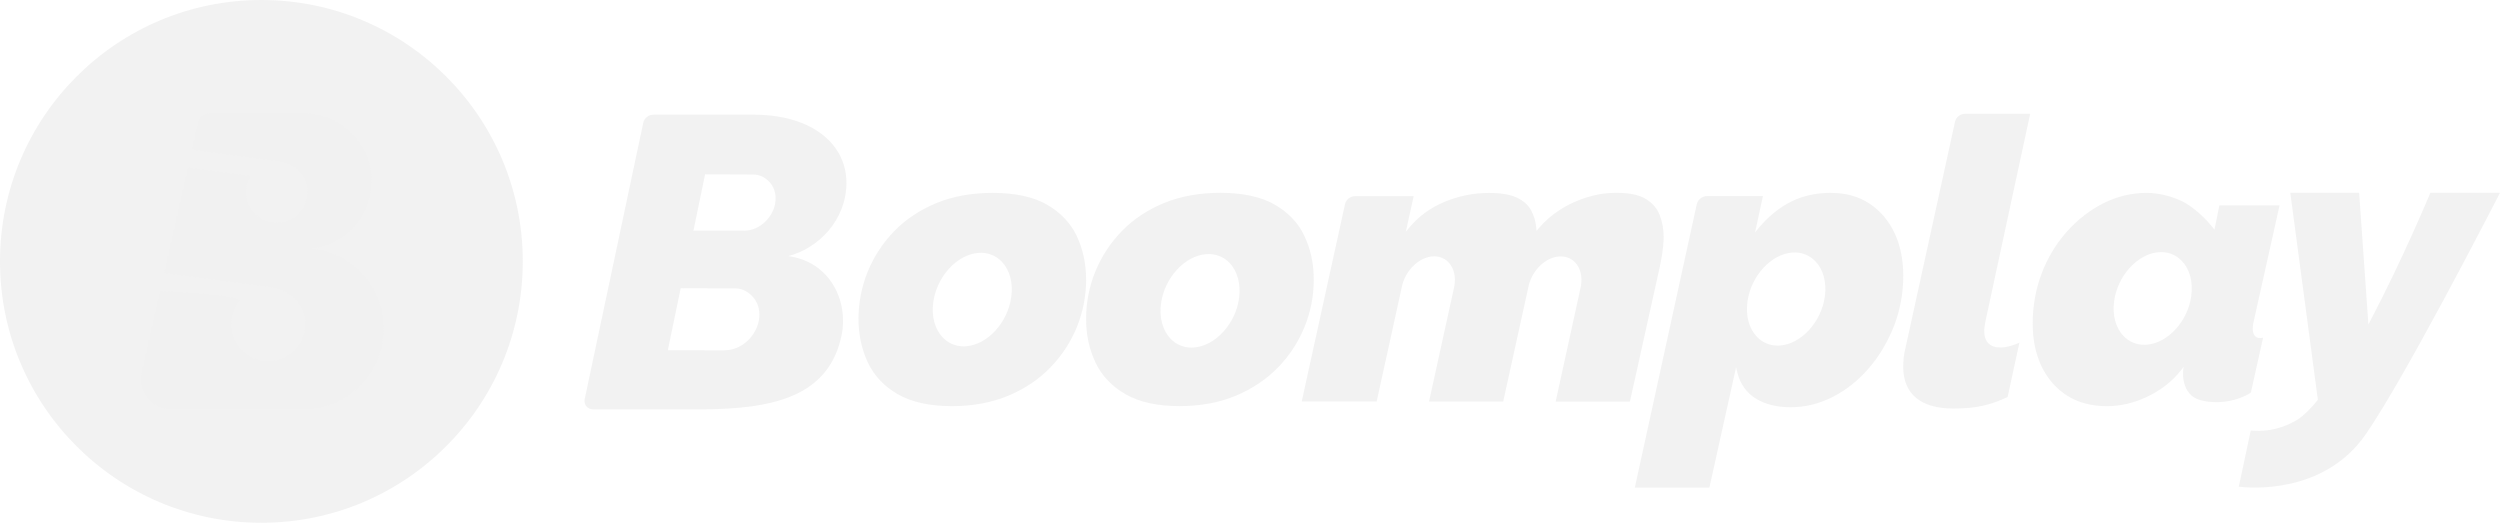
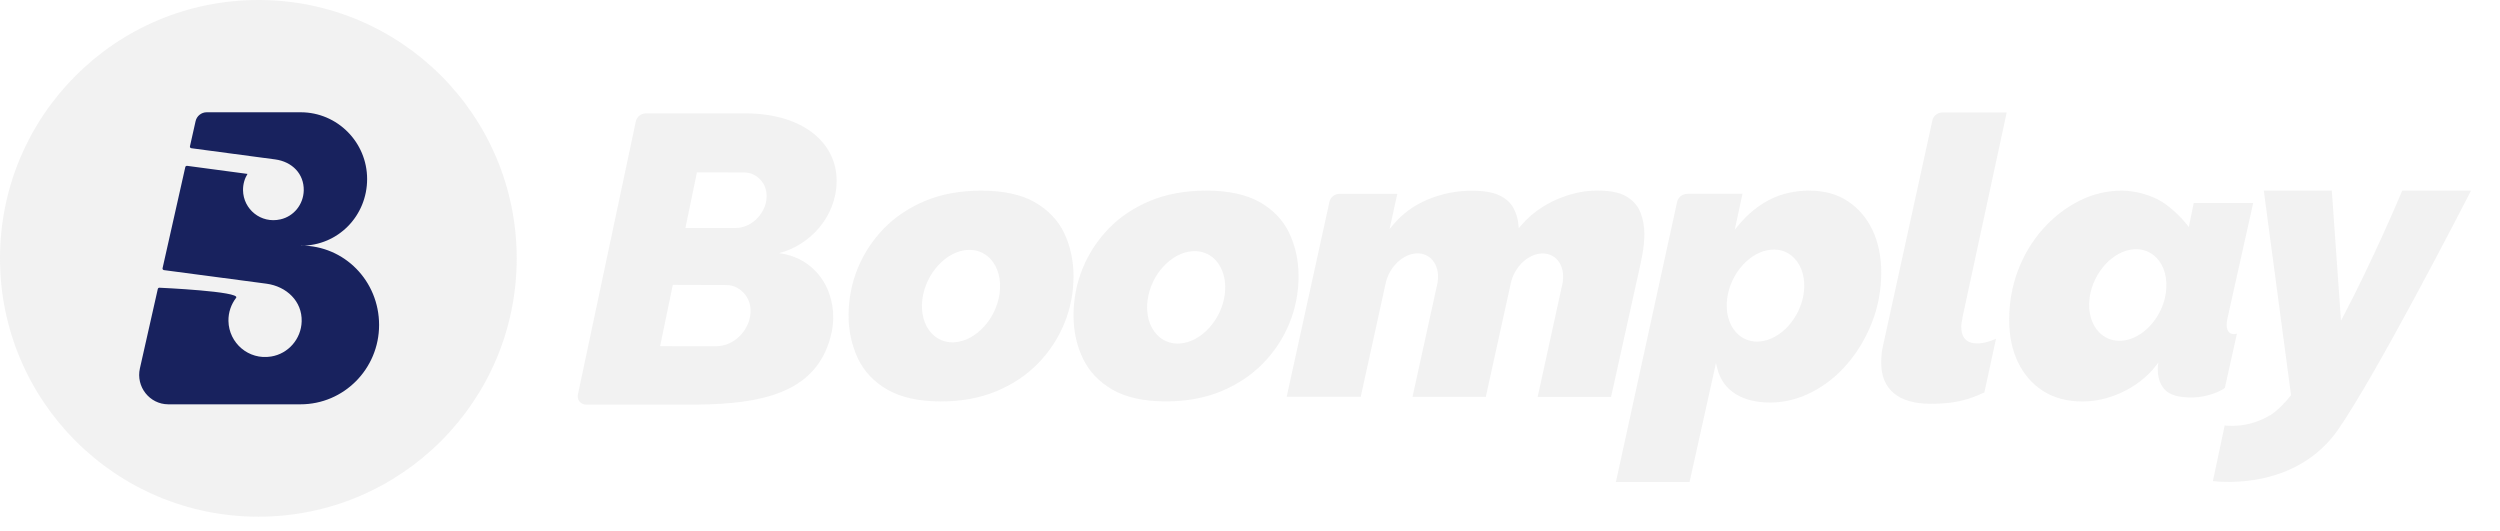
- <svg xmlns="http://www.w3.org/2000/svg" width="220" height="46" viewBox="0 0 220 46" fill="none">
-   <path d="M146.348 21.793C146.385 21.379 146.401 21.07 146.401 20.869C146.401 20.194 146.292 19.551 146.064 18.953C145.846 18.369 145.442 17.89 144.857 17.524C144.167 17.091 143.093 16.91 141.669 16.987C141.3 17.003 140.936 17.051 140.591 17.125C139.419 17.37 138.33 17.8 137.36 18.408C136.63 18.86 135.976 19.423 135.413 20.085L135.211 20.321L135.187 20.013C135.142 19.484 134.988 18.969 134.733 18.504C134.486 18.042 134.069 17.672 133.495 17.396C132.918 17.117 132.092 16.979 131.035 16.979C129.69 16.979 128.386 17.239 127.148 17.75C125.915 18.26 124.871 19.012 124.053 19.986L123.713 20.393L124.403 17.261H119.249C118.827 17.261 118.455 17.556 118.362 17.962L114.552 35.329H121.146L123.399 25.077C123.768 23.669 124.983 22.569 126.194 22.558H126.21C126.739 22.558 127.212 22.773 127.541 23.164C127.942 23.64 128.11 24.333 127.995 25.079H128.003L127.963 25.271L125.756 35.334H132.281L134.536 25.082C134.9 23.674 136.114 22.574 137.331 22.564H137.347C137.878 22.564 138.354 22.779 138.678 23.169C139.084 23.645 139.246 24.338 139.132 25.085H139.14L139.1 25.276L136.898 35.34H143.433L146.072 23.432C146.212 22.768 146.303 22.226 146.34 21.817L146.353 21.809L146.348 21.793ZM208.627 28.156C211.305 23.047 213.576 17.683 213.874 16.968H220C219.054 18.802 211.602 33.267 208.194 38.206C204.538 43.501 198.034 42.954 197.014 42.832L198.066 37.882C200.138 38.092 201.6 37.26 202.099 36.976H202.107C202.691 36.639 203.563 35.722 203.94 35.22L203.972 35.175L201.546 16.968H207.604L208.419 28.552L208.627 28.153V28.156ZM114.781 20.746C114.236 19.601 113.351 18.677 112.164 17.999C110.971 17.317 109.364 16.968 107.387 16.968C105.549 16.968 103.88 17.274 102.432 17.866C100.984 18.464 99.738 19.29 98.729 20.329C97.719 21.368 96.93 22.569 96.388 23.895C95.849 25.22 95.578 26.62 95.578 28.06C95.578 29.5 95.857 30.746 96.407 31.907C96.954 33.063 97.844 34.001 99.045 34.691C100.251 35.385 101.853 35.738 103.801 35.738C105.639 35.738 107.307 35.43 108.75 34.824C110.198 34.218 111.444 33.384 112.453 32.346C113.458 31.32 114.255 30.109 114.794 28.78C115.339 27.457 115.61 26.054 115.61 24.614C115.61 23.174 115.331 21.899 114.778 20.749H114.783L114.781 20.746ZM109.037 26.248C108.729 28.501 106.943 30.443 105.065 30.581C104.996 30.581 104.927 30.589 104.858 30.589C104.141 30.589 103.49 30.313 103.001 29.798C102.307 29.064 102.002 27.935 102.172 26.697C102.48 24.445 104.265 22.502 106.144 22.364C106.938 22.3 107.674 22.582 108.208 23.143C108.901 23.876 109.207 25.005 109.037 26.246V26.248ZM87.353 16.974C89.329 16.974 90.937 17.322 92.13 18.005C93.317 18.687 94.199 19.612 94.746 20.752C95.294 21.905 95.578 23.201 95.578 24.617C95.578 26.033 95.302 27.462 94.762 28.783C94.218 30.109 93.437 31.309 92.424 32.348C91.415 33.387 90.169 34.224 88.721 34.827C87.273 35.43 85.61 35.741 83.772 35.741C81.816 35.741 80.222 35.388 79.016 34.697C77.81 34.003 76.925 33.066 76.378 31.913C75.831 30.749 75.546 29.452 75.546 28.063C75.546 26.673 75.823 25.218 76.362 23.897C76.907 22.572 77.688 21.373 78.7 20.332C79.71 19.298 80.956 18.47 82.403 17.872C83.849 17.274 85.514 16.974 87.353 16.974ZM85.02 30.47C86.898 30.332 88.681 28.39 88.992 26.137C89.162 24.896 88.859 23.767 88.163 23.034C87.626 22.473 86.893 22.189 86.099 22.255C84.221 22.393 82.438 24.335 82.127 26.588C81.957 27.829 82.26 28.958 82.956 29.689C83.442 30.204 84.096 30.48 84.813 30.48C84.882 30.48 84.951 30.48 85.02 30.473V30.47ZM199.158 29.71C198.821 29.803 198.613 29.718 198.494 29.62C198.234 29.404 198.172 28.958 198.324 28.286L200.601 18.074H195.306L194.873 20.212L194.697 19.989C194.1 19.235 193.026 18.209 192.073 17.736C191.108 17.258 189.926 16.974 188.916 16.974C187.583 16.974 186.302 17.282 185.109 17.882C183.909 18.488 182.83 19.328 181.887 20.382C180.946 21.434 180.202 22.667 179.671 24.051C179.142 25.435 178.877 26.928 178.877 28.483C178.877 29.899 179.145 31.174 179.668 32.263C180.197 33.35 180.952 34.211 181.913 34.819C182.878 35.433 184.052 35.743 185.402 35.743C186.547 35.743 187.686 35.488 188.802 34.984C190.064 34.415 191.172 33.562 191.926 32.585L192.158 32.279C192.158 32.279 191.833 33.833 192.814 34.771C193.428 35.348 194.57 35.403 195.293 35.385C196.531 35.353 197.678 34.848 198.077 34.54L199.153 29.713L199.161 29.707L199.158 29.71ZM192.835 26.041C192.53 28.273 190.765 30.196 188.911 30.334H188.898C188.829 30.334 188.768 30.342 188.704 30.342C187.995 30.342 187.349 30.071 186.865 29.564C186.175 28.839 185.874 27.718 186.045 26.488C186.35 24.256 188.114 22.332 189.969 22.194C190.76 22.133 191.485 22.412 192.009 22.97C192.7 23.693 193 24.811 192.83 26.041H192.835ZM161.119 16.974C162.426 16.974 163.569 17.29 164.512 17.914C165.458 18.539 166.199 19.407 166.712 20.491C167.227 21.578 167.487 22.848 167.487 24.269C167.487 25.81 167.211 27.295 166.672 28.687C166.124 30.079 165.386 31.328 164.464 32.396C163.55 33.467 162.479 34.314 161.292 34.922C160.107 35.528 158.861 35.836 157.596 35.836C156.332 35.836 155.32 35.576 154.504 35.069C153.702 34.561 153.16 33.82 152.905 32.853L152.772 32.33L150.426 42.911H143.864L149.313 17.986C149.403 17.564 149.788 17.255 150.227 17.255H155.136L154.446 20.449L154.786 20.042C155.609 19.051 156.55 18.289 157.58 17.763C158.611 17.239 159.799 16.971 161.114 16.971H161.119V16.974ZM156.648 30.404C158.516 30.265 160.28 28.331 160.588 26.092C160.758 24.854 160.458 23.73 159.764 23.005C159.236 22.444 158.502 22.16 157.716 22.226C155.848 22.364 154.084 24.298 153.776 26.538C153.609 27.776 153.906 28.9 154.6 29.63C155.083 30.14 155.731 30.414 156.441 30.414C156.51 30.414 156.574 30.414 156.648 30.406V30.404ZM66.436 10.093C71.583 10.13 74.486 12.776 74.486 16.073C74.486 19.37 72.016 21.862 69.362 22.537C73.054 23.028 74.672 26.493 74.061 29.495C73.022 34.545 68.665 35.821 63.102 35.998H63.02C62.927 35.998 62.829 36.004 62.733 36.007C62.539 36.012 62.34 36.02 62.141 36.02H52.165C51.941 36.02 51.739 35.919 51.596 35.749C51.458 35.576 51.405 35.353 51.45 35.135L56.604 10.818C56.694 10.396 57.066 10.095 57.497 10.093H66.439H66.436ZM63.735 30.826C65.379 30.826 66.545 29.458 66.774 28.23C66.915 27.462 66.761 26.753 66.341 26.23C65.956 25.746 65.376 25.377 64.688 25.377L59.901 25.364L58.769 30.818L63.732 30.831L63.737 30.826H63.735ZM65.467 20.3C66.939 20.3 67.999 19.059 68.206 17.951C68.336 17.258 68.193 16.607 67.813 16.134C67.457 15.693 66.933 15.358 66.28 15.358L62.048 15.342L61.022 20.3H65.472H65.467ZM174.719 28.294V28.302L174.695 28.453C174.679 28.544 174.666 28.629 174.65 28.709C174.626 28.847 174.61 28.977 174.61 29.102C174.61 30.066 175.101 30.579 176.031 30.579C176.308 30.579 176.618 30.531 176.961 30.433C177.216 30.364 177.469 30.265 177.708 30.154L176.669 34.941C175.845 35.302 175.54 35.435 174.777 35.635C173.701 35.913 172.679 35.951 171.905 35.951C170.466 35.951 169.352 35.635 168.606 35.005C167.865 34.383 167.485 33.472 167.485 32.287C167.485 32.035 167.498 31.777 167.522 31.519C167.543 31.267 167.591 31.004 167.66 30.72L172.041 10.72C172.131 10.305 172.503 10.013 172.928 10.013H178.656L174.714 28.297L174.719 28.291V28.294ZM0 23.002C0 10.297 10.297 0 23.002 0C35.706 0 46.004 10.297 46.004 23.002C46.004 35.706 35.706 46.004 23.002 46.004C10.297 46.004 0 35.706 0 23.002Z" fill-rule="evenodd" clip-rule="evenodd" fill="#F1F1F1" fill-opacity="0.9" />
-   <path d="M26.809 21.877C30.127 21.877 32.694 19.204 32.694 15.937C32.694 12.669 30.053 10.004 26.79 9.996H18.408C17.938 9.996 17.529 10.325 17.423 10.783L16.921 13.022C16.899 13.104 16.958 13.184 17.043 13.197L22.946 13.984L24.503 14.191C26.028 14.398 27.083 15.482 27.051 16.959C27.021 18.192 26.182 19.255 24.981 19.531C23.236 19.932 21.671 18.625 21.647 16.938C21.639 16.401 21.785 15.905 22.046 15.482L16.666 14.765C16.594 14.757 16.525 14.805 16.506 14.874L14.482 23.872C14.461 23.954 14.519 24.034 14.604 24.047L22.856 25.142L23.743 25.259C25.515 25.503 26.921 26.813 26.867 28.622C26.822 30.171 25.68 31.494 24.15 31.741C22.141 32.071 20.385 30.541 20.348 28.577C20.335 27.799 20.592 27.084 21.033 26.513C21.474 25.942 14.216 25.615 14.216 25.615C14.144 25.607 14.075 25.655 14.057 25.724L12.463 32.804C12.099 34.427 13.326 35.992 14.989 35.997H26.764C30.627 35.997 33.759 32.833 33.759 28.93C33.759 25.028 30.688 21.864 26.804 21.864" fill-rule="evenodd" clip-rule="evenodd" fill="#F1F1F1" />
+ <svg xmlns="http://www.w3.org/2000/svg" width="66" height="14" viewBox="0 0 66 14" fill="none">
+   <path d="M43.396 6.462C43.407 6.339 43.412 6.248 43.412 6.188C43.412 5.988 43.38 5.797 43.312 5.62C43.247 5.447 43.128 5.305 42.954 5.196C42.749 5.068 42.431 5.014 42.009 5.037C41.899 5.042 41.791 5.056 41.689 5.078C41.342 5.151 41.019 5.278 40.731 5.459C40.514 5.593 40.321 5.76 40.154 5.956L40.094 6.026L40.087 5.934C40.073 5.778 40.028 5.625 39.952 5.487C39.879 5.35 39.755 5.24 39.585 5.158C39.414 5.076 39.169 5.035 38.855 5.035C38.457 5.035 38.07 5.112 37.703 5.263C37.337 5.414 37.028 5.637 36.785 5.927L36.684 6.047L36.889 5.118H35.361C35.236 5.118 35.125 5.206 35.098 5.326L33.968 10.476H35.923L36.591 7.436C36.701 7.018 37.061 6.692 37.42 6.689H37.425C37.581 6.689 37.722 6.753 37.819 6.869C37.938 7.01 37.988 7.215 37.954 7.437H37.956L37.945 7.493L37.29 10.478H39.225L39.894 7.438C40.002 7.02 40.362 6.694 40.722 6.691H40.727C40.885 6.691 41.026 6.755 41.122 6.87C41.242 7.011 41.29 7.217 41.257 7.438H41.259L41.247 7.495L40.594 10.479H42.532L43.314 6.948C43.356 6.751 43.383 6.591 43.394 6.469L43.398 6.467L43.396 6.462ZM61.864 8.349C62.658 6.834 63.331 5.244 63.419 5.032H65.236C64.956 5.575 62.746 9.865 61.735 11.329C60.651 12.899 58.723 12.737 58.42 12.701L58.732 11.233C59.347 11.295 59.78 11.049 59.928 10.964H59.93C60.104 10.864 60.362 10.593 60.474 10.444L60.483 10.43L59.764 5.032H61.56L61.802 8.466L61.864 8.348V8.349ZM34.036 6.152C33.874 5.812 33.612 5.538 33.26 5.337C32.906 5.135 32.429 5.032 31.843 5.032C31.298 5.032 30.803 5.122 30.374 5.298C29.945 5.475 29.575 5.72 29.276 6.028C28.977 6.336 28.742 6.692 28.582 7.085C28.422 7.478 28.341 7.894 28.341 8.321C28.341 8.748 28.424 9.117 28.587 9.461C28.75 9.804 29.014 10.082 29.37 10.287C29.727 10.493 30.202 10.597 30.78 10.597C31.325 10.597 31.82 10.506 32.247 10.326C32.677 10.147 33.046 9.899 33.346 9.591C33.643 9.287 33.88 8.928 34.04 8.534C34.201 8.142 34.282 7.726 34.282 7.299C34.282 6.872 34.199 6.494 34.035 6.153H34.036L34.036 6.152ZM32.333 7.783C32.241 8.451 31.712 9.027 31.155 9.068C31.134 9.068 31.114 9.071 31.093 9.071C30.881 9.071 30.688 8.989 30.543 8.836C30.337 8.618 30.246 8.284 30.297 7.917C30.388 7.248 30.918 6.673 31.475 6.632C31.71 6.613 31.928 6.696 32.087 6.862C32.292 7.08 32.383 7.415 32.333 7.783V7.783ZM25.902 5.033C26.489 5.033 26.965 5.136 27.319 5.339C27.671 5.541 27.933 5.815 28.095 6.153C28.257 6.495 28.341 6.88 28.341 7.3C28.341 7.72 28.26 8.143 28.1 8.535C27.938 8.928 27.707 9.284 27.406 9.592C27.107 9.9 26.738 10.148 26.308 10.327C25.879 10.506 25.386 10.598 24.841 10.598C24.261 10.598 23.788 10.493 23.43 10.289C23.073 10.083 22.811 9.805 22.648 9.463C22.486 9.118 22.402 8.733 22.402 8.321C22.402 7.909 22.483 7.478 22.643 7.086C22.805 6.693 23.037 6.338 23.337 6.029C23.636 5.723 24.006 5.477 24.435 5.299C24.863 5.122 25.357 5.033 25.902 5.033ZM25.211 9.035C25.768 8.994 26.296 8.418 26.389 7.75C26.439 7.382 26.349 7.048 26.143 6.83C25.984 6.664 25.766 6.58 25.531 6.599C24.974 6.64 24.445 7.216 24.353 7.884C24.302 8.252 24.392 8.587 24.599 8.804C24.743 8.956 24.937 9.038 25.149 9.038C25.17 9.038 25.19 9.038 25.211 9.036V9.035ZM59.056 8.81C58.956 8.837 58.894 8.812 58.859 8.783C58.782 8.719 58.764 8.587 58.809 8.388L59.484 5.359H57.914L57.785 5.994L57.733 5.927C57.556 5.704 57.238 5.4 56.955 5.259C56.669 5.117 56.318 5.033 56.019 5.033C55.623 5.033 55.244 5.125 54.89 5.303C54.534 5.482 54.214 5.731 53.934 6.044C53.656 6.356 53.435 6.721 53.278 7.132C53.121 7.542 53.042 7.985 53.042 8.446C53.042 8.866 53.121 9.244 53.277 9.567C53.433 9.889 53.657 10.144 53.942 10.325C54.228 10.507 54.577 10.599 54.977 10.599C55.316 10.599 55.654 10.523 55.985 10.374C56.359 10.205 56.688 9.952 56.911 9.662L56.98 9.572C56.98 9.572 56.884 10.033 57.175 10.311C57.357 10.482 57.695 10.498 57.91 10.493C58.277 10.483 58.617 10.333 58.735 10.242L59.054 8.811L59.057 8.809L59.056 8.81ZM57.181 7.722C57.09 8.384 56.567 8.954 56.017 8.995H56.014C55.993 8.995 55.975 8.997 55.956 8.997C55.746 8.997 55.554 8.917 55.411 8.767C55.206 8.551 55.117 8.219 55.167 7.854C55.258 7.193 55.781 6.622 56.331 6.581C56.566 6.563 56.781 6.646 56.936 6.811C57.141 7.026 57.23 7.357 57.179 7.722H57.181ZM47.776 5.033C48.164 5.033 48.503 5.127 48.782 5.312C49.063 5.497 49.283 5.755 49.435 6.076C49.587 6.398 49.665 6.775 49.665 7.196C49.665 7.653 49.583 8.094 49.423 8.507C49.261 8.919 49.041 9.29 48.768 9.606C48.497 9.924 48.18 10.175 47.828 10.355C47.476 10.535 47.107 10.627 46.732 10.627C46.357 10.627 46.057 10.549 45.815 10.399C45.577 10.248 45.416 10.029 45.34 9.742L45.301 9.587L44.605 12.724H42.66L44.275 5.333C44.302 5.208 44.416 5.117 44.546 5.117H46.002L45.797 6.064L45.898 5.943C46.142 5.649 46.421 5.423 46.727 5.267C47.033 5.112 47.385 5.032 47.775 5.032H47.776V5.033ZM46.45 9.015C47.004 8.975 47.527 8.401 47.619 7.737C47.669 7.37 47.58 7.037 47.374 6.821C47.218 6.655 47 6.571 46.767 6.591C46.213 6.632 45.69 7.205 45.599 7.869C45.549 8.236 45.638 8.57 45.843 8.786C45.986 8.937 46.179 9.019 46.389 9.019C46.41 9.019 46.428 9.019 46.45 9.016V9.015ZM19.7 2.993C21.226 3.004 22.087 3.788 22.087 4.766C22.087 5.744 21.355 6.483 20.568 6.683C21.663 6.829 22.142 7.856 21.961 8.746C21.653 10.244 20.361 10.622 18.712 10.675H18.687C18.66 10.675 18.631 10.676 18.602 10.677C18.545 10.678 18.485 10.681 18.426 10.681H15.468C15.402 10.681 15.342 10.651 15.3 10.601C15.259 10.549 15.243 10.483 15.256 10.418L16.785 3.208C16.811 3.083 16.922 2.994 17.049 2.993H19.701H19.7ZM18.899 9.141C19.387 9.141 19.733 8.735 19.8 8.371C19.842 8.143 19.796 7.933 19.672 7.778C19.558 7.634 19.386 7.525 19.182 7.525L17.762 7.521L17.427 9.138L18.898 9.142L18.9 9.141H18.899ZM19.413 6.019C19.849 6.019 20.163 5.652 20.225 5.323C20.264 5.117 20.221 4.924 20.108 4.784C20.003 4.653 19.848 4.554 19.654 4.554L18.399 4.549L18.095 6.019H19.414H19.413ZM51.809 8.39V8.392L51.802 8.437C51.797 8.464 51.793 8.489 51.788 8.513C51.782 8.554 51.777 8.592 51.777 8.629C51.777 8.915 51.922 9.067 52.198 9.067C52.28 9.067 52.372 9.053 52.474 9.024C52.55 9.004 52.624 8.975 52.695 8.941L52.387 10.361C52.143 10.468 52.052 10.508 51.826 10.567C51.507 10.649 51.204 10.66 50.975 10.66C50.548 10.66 50.218 10.567 49.996 10.38C49.776 10.196 49.664 9.925 49.664 9.574C49.664 9.499 49.668 9.423 49.675 9.346C49.681 9.271 49.695 9.194 49.716 9.109L51.015 3.179C51.042 3.056 51.152 2.969 51.278 2.969H52.977L51.807 8.391L51.809 8.389V8.39ZM0 6.821C0 3.053 3.053 0 6.821 0C10.588 0 13.641 3.053 13.641 6.821C13.641 10.588 10.588 13.641 6.821 13.641C3.053 13.641 0 10.588 0 6.821Z" fill-rule="evenodd" clip-rule="evenodd" fill="#F1F1F1" fill-opacity="0.9" />
+   <path d="M7.947 6.487C8.931 6.487 9.692 5.695 9.692 4.726C9.692 3.757 8.909 2.966 7.941 2.964H5.456C5.317 2.964 5.195 3.062 5.164 3.197L5.015 3.861C5.008 3.886 5.026 3.909 5.051 3.913L6.802 4.147L7.263 4.208C7.715 4.269 8.028 4.591 8.019 5.029C8.01 5.394 7.761 5.71 7.405 5.791C6.887 5.91 6.423 5.523 6.416 5.023C6.414 4.863 6.457 4.716 6.534 4.591L4.939 4.378C4.918 4.376 4.897 4.39 4.892 4.41L4.292 7.079C4.285 7.103 4.303 7.127 4.328 7.131L6.775 7.455L7.038 7.49C7.563 7.562 7.98 7.951 7.964 8.487C7.951 8.947 7.612 9.339 7.158 9.412C6.563 9.51 6.042 9.056 6.031 8.474C6.027 8.243 6.104 8.031 6.234 7.862C6.365 7.692 4.213 7.596 4.213 7.596C4.192 7.593 4.171 7.607 4.166 7.628L3.693 9.727C3.585 10.209 3.949 10.673 4.442 10.674H7.934C9.079 10.674 10.008 9.736 10.008 8.579C10.008 7.421 9.097 6.483 7.945 6.483" fill-rule="evenodd" clip-rule="evenodd" fill="#18225E" />
</svg>
